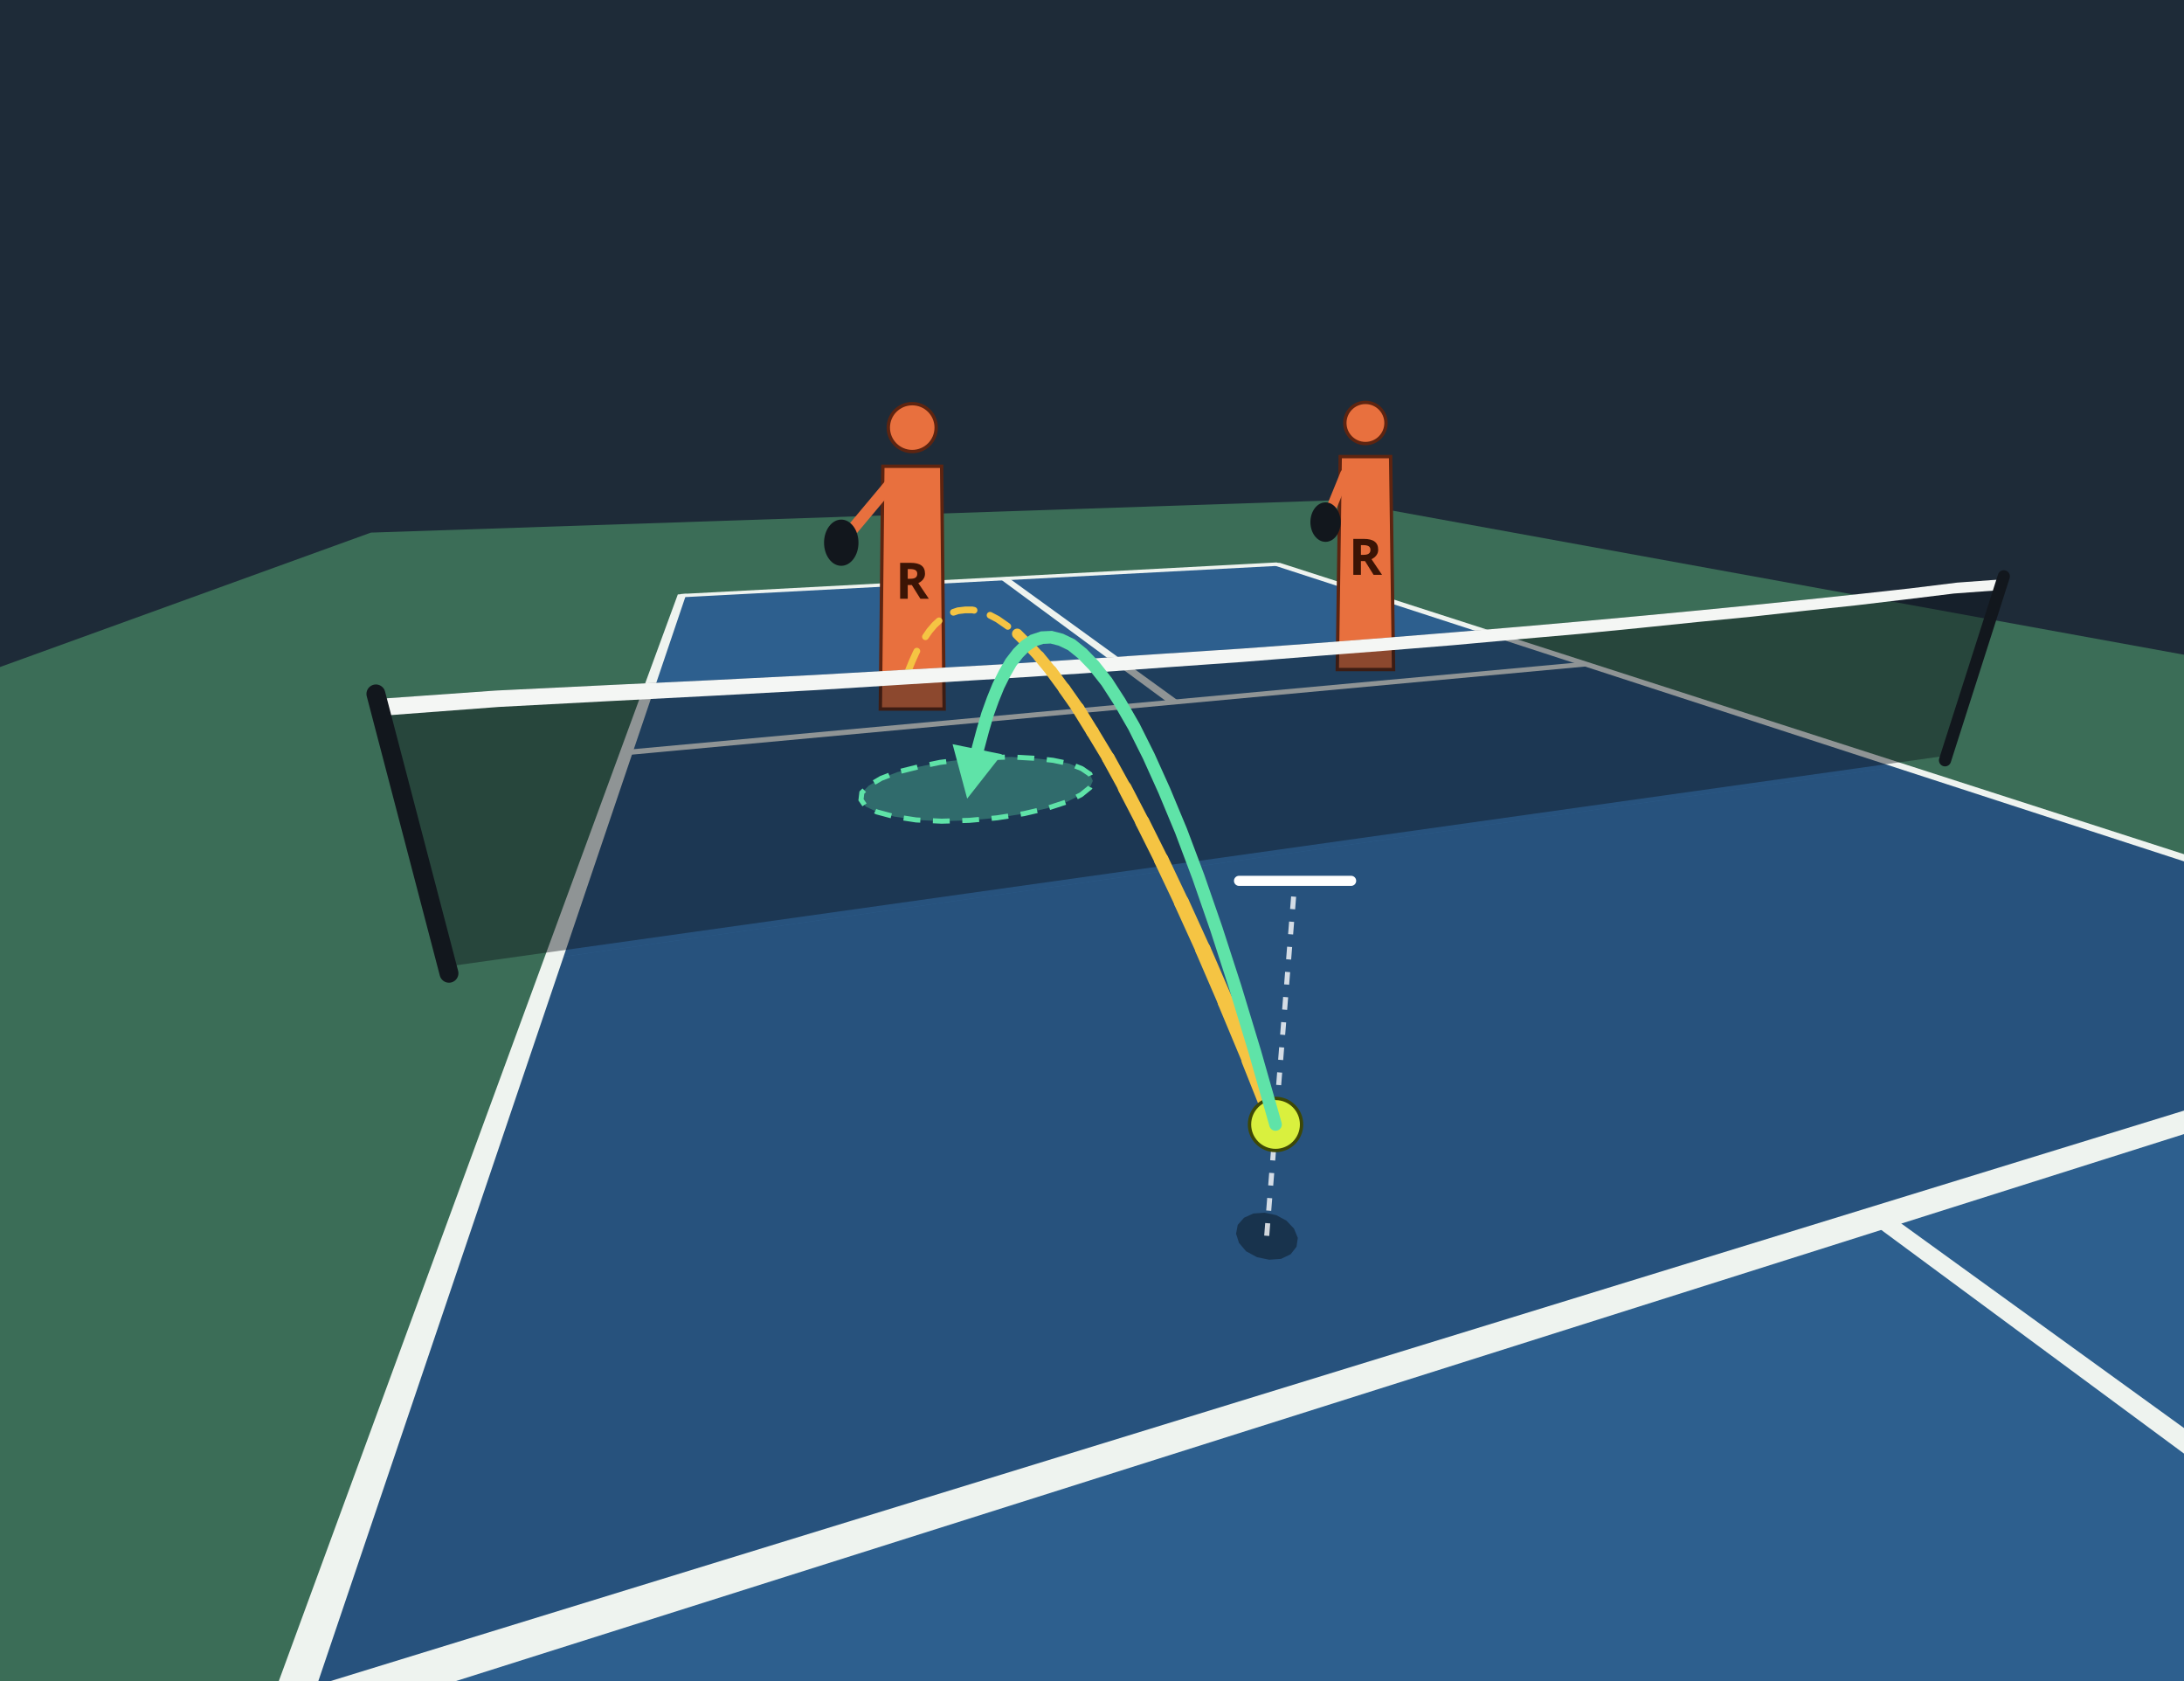
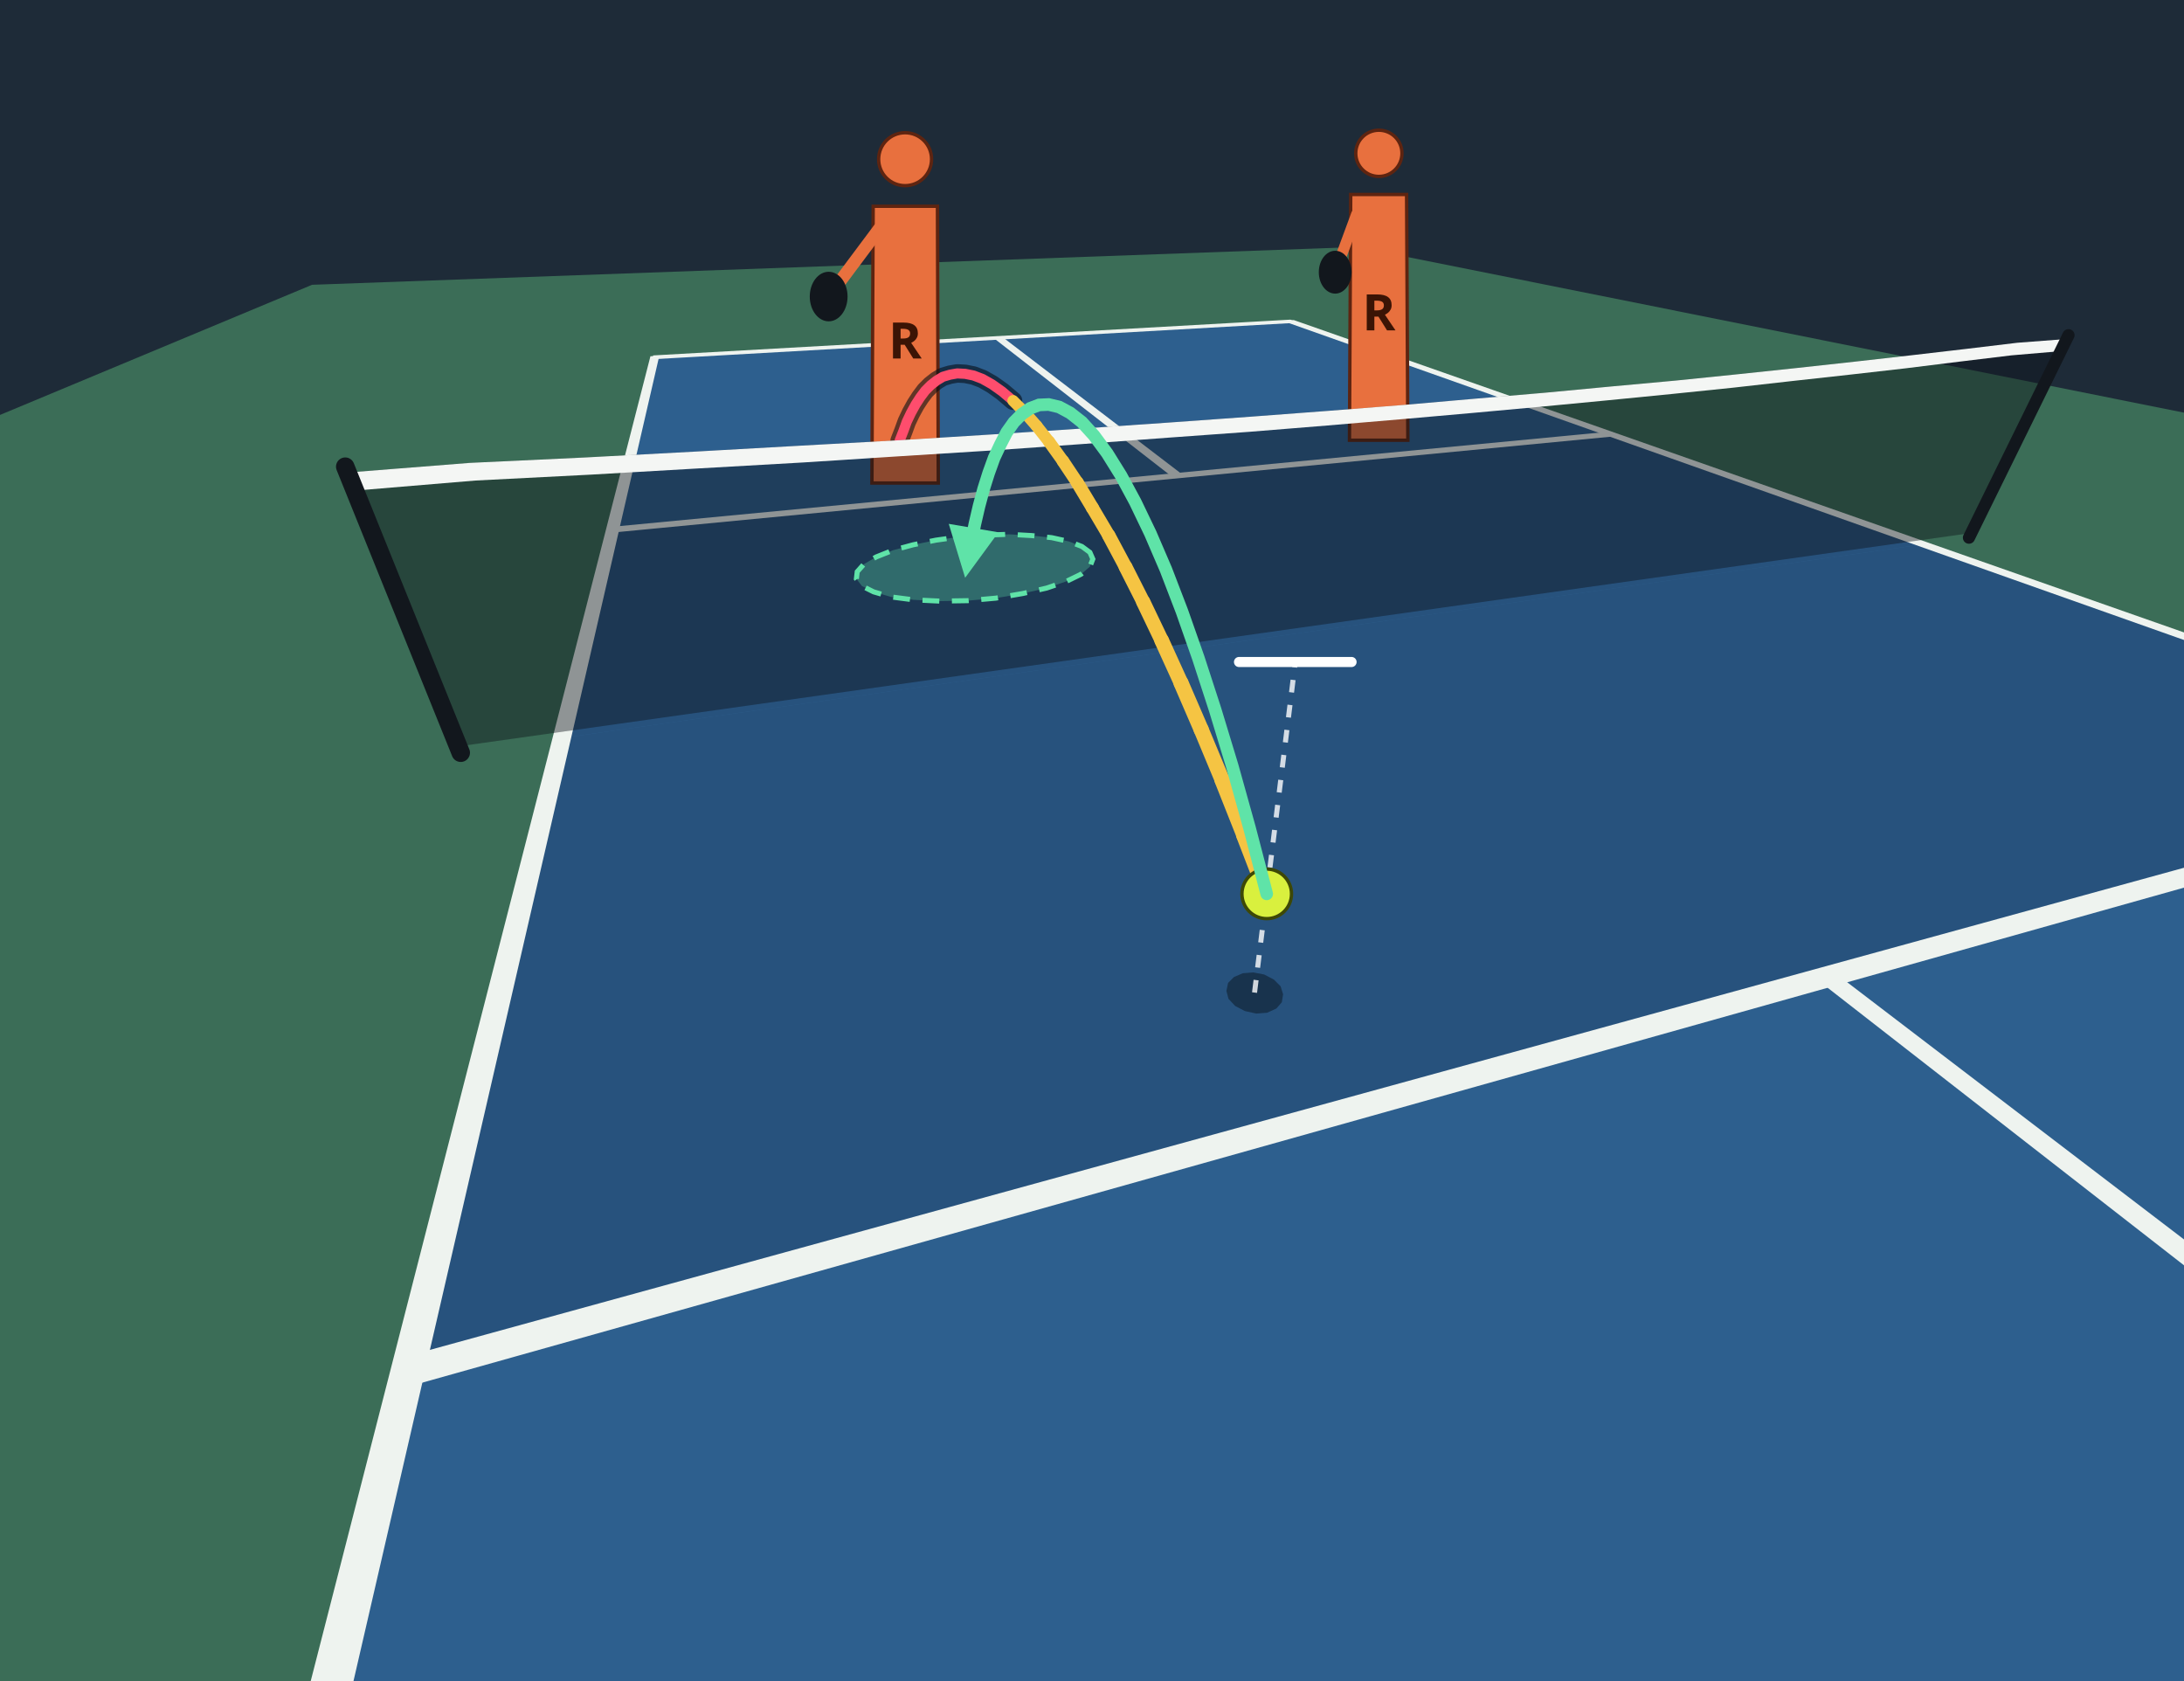
<svg xmlns="http://www.w3.org/2000/svg" class="piq-svg piq-fp" viewBox="0 0 520 400" role="img" aria-label="Court view from your position">
  <style>
.piq-svg{font-family:"Barlow Semi Condensed", "Barlow", system-ui, sans-serif}
.piq-backdrop{fill:#1E2B38}
.piq-surround{fill:#3B6D57}
.piq-surface{fill:#2D5F8E}
.piq-kitchen{fill:#27527D}
.piq-line{fill:#EEF3EF;stroke:#EEF3EF;stroke-width:.6}
.piq-td-line{stroke:#EEF3EF;fill:none}
.piq-net-mesh{fill:rgba(12, 18, 24, 0.42)}
.piq-net-tape{fill:#F4F6F4}
.piq-net-post{stroke:#12171D;stroke-linecap:round}
.piq-td-net{stroke:#F4F6F4;stroke-linecap:round}
.piq-player-us{fill:#F3F2EC;stroke:#1B2A3A;stroke-width:.8}
.piq-player-them{fill:#E8703E;stroke:#5E2410;stroke-width:.8}
.piq-arm-us{stroke:#F3F2EC;fill:none}
.piq-arm-them{stroke:#E8703E;fill:none}
.piq-label-us{fill:#1B2A3A;font-weight:600;font-size:12px}
.piq-label-them{fill:#3B1405;font-weight:600;font-size:12px}
.piq-paddle{fill:#12171D}
.piq-ball{fill:#D9F03E;stroke:#3D4806;stroke-width:.8}
.piq-ball-shadow{fill:rgba(0, 0, 0, 0.38)}
.piq-stalk{stroke:rgba(255, 255, 255, 0.8);stroke-width:1.2;stroke-dasharray:3 3;fill:none}
.piq-tick{stroke:#FFFFFF;stroke-width:2.4;stroke-linecap:round}
.piq-path{stroke:#F5C443;fill:none;stroke-linecap:round}
- .piq-path-far{stroke-dasharray:5 4}
+ .piq-path-far{stroke:#FF4D6D;stroke-linejoin:round}
+ .piq-path-casing{stroke:rgba(8, 14, 22, 0.6);fill:none;stroke-linecap:round;stroke-linejoin:round}
.piq-answer{stroke:#5FE3A8;fill:none;stroke-width:3;stroke-linecap:round}
.piq-answer-zone{fill:rgba(95, 227, 168, 0.3);stroke:#5FE3A8;stroke-width:1.2;stroke-dasharray:4 3}
.piq-arrowhead{fill:#5FE3A8}
.piq-fov{fill:rgba(255, 255, 255, 0.2)}
.piq-cam{fill:#FFFFFF;stroke:#1E2B38;stroke-width:1}
.piq-annot{fill:#EEF3EF;font-weight:600;font-size:11px}
.piq-annot-line{stroke:#EEF3EF;fill:none}
.piq-reveal{opacity:0;transition:opacity .25s ease}
.is-revealed .piq-reveal,.piq-reveal.is-on{opacity:1}
@media (prefers-reduced-motion: reduce){.piq-reveal{transition:none}}
.piq-reveal{opacity:1}</style>
  <defs>
    <marker id="piq-ah-fp8" viewBox="0 0 10 10" refX="7" refY="5" markerWidth="4" markerHeight="4" orient="auto-start-reverse">
      <path class="piq-arrowhead" d="M0,0 L10,5 L0,10 z" />
    </marker>
  </defs>
  <rect class="piq-backdrop" x="0" y="0" width="520" height="400" />
-   <polygon class="piq-surround" points="16225.1,3014.7 318,119.1 88.3,126.8 -7881.4,3014.7" />
-   <polygon class="piq-surface" points="9193.9,3013.6 304.2,134.3 162.3,141.8 -850.5,3013.6" />
-   <polygon class="piq-kitchen" points="68.3,408.2 619,236.3 452.7,182.4 131.8,228.1" />
-   <polygon class="piq-kitchen" points="131.8,228.1 452.7,182.4 377.7,158.1 149.1,179.2" />
-   <polygon class="piq-line" points="162.3,141.7 303.9,134.2 304.5,134.4 162.2,141.9" />
-   <polygon class="piq-line" points="-892.5,3012.1 161.6,141.8 163,141.7 -808.8,3012.1" />
-   <polygon class="piq-line" points="9151.9,3012.1 303.7,134.4 304.7,134.3 9235.6,3012.1" />
-   <polygon class="piq-line" points="70,403.2 615.9,235.2 622.3,237.3 66.5,413.2" />
-   <polygon class="piq-line" points="149.2,178.8 377,157.9 378.3,158.3 148.9,179.5" />
-   <polygon class="piq-line" points="4129.7,3012.1 445.3,290.5 449.3,289.2 4213.4,3012.1" />
-   <polygon class="piq-line" points="278.5,167.2 238.6,137.8 239.8,137.7 280.4,167.1" />
+   <polygon class="piq-surround" points="16451.5,3290.9 323.2,58.8 74.3,67.8 -7655,3290.9" />
+   <polygon class="piq-surface" points="9420.2,3289.7 307.4,76.6 155.8,85.1 -624.1,3289.7" />
+   <polygon class="piq-kitchen" points="97,326.5 611.1,183.6 457.8,129.6 133.8,175.7" />
+   <polygon class="piq-kitchen" points="133.8,175.7 457.8,129.6 383.5,103.4 145.8,126.1" />
+   <polygon class="piq-line" points="155.8,84.9 307.2,76.4 307.7,76.6 155.8,85.2" />
+   <polygon class="piq-line" points="-666.3,3288 155.1,85.1 156.6,85 -582.6,3288" />
+   <polygon class="piq-line" points="9378.1,3288 306.9,76.6 308,76.5 9461.8,3288" />
+   <polygon class="piq-line" points="97.9,322.9 608.4,182.6 614,184.6 96.1,330.1" />
+   <polygon class="piq-line" points="145.9,125.7 382.9,103.1 384.2,103.6 145.7,126.5" />
+   <polygon class="piq-line" points="4355.9,3288 433,233.1 436.9,232 4439.6,3288" />
+   <polygon class="piq-line" points="279.3,113.3 237.1,80.5 238.4,80.4 281.2,113.1" />
  <g class="piq-person">
-     <polygon class="piq-player-them" points="318.4,159.4 331.8,159.4 331.1,108.7 319.1,108.7" />
-     <circle class="piq-player-them" cx="325.1" cy="100.7" r="4.9" />
-     <line class="piq-arm-them" x1="320.3" y1="112.8" x2="315.6" y2="124.3" stroke-width="2.4" stroke-linecap="round" />
-     <ellipse class="piq-paddle" cx="315.6" cy="124.3" rx="3.6" ry="4.7" />
-     <text class="piq-label-them" x="325.1" y="132.2" text-anchor="middle" dominant-baseline="central">R</text>
+     <polygon class="piq-player-them" points="321.3,104.8 335.2,104.8 334.9,46.3 321.6,46.3" />
+     <circle class="piq-player-them" cx="328.3" cy="36.5" r="5.5" />
+     <line class="piq-arm-them" x1="323" y1="51" x2="317.9" y2="64.8" stroke-width="2.6" stroke-linecap="round" />
+     <ellipse class="piq-paddle" cx="317.9" cy="64.8" rx="3.9" ry="5.1" />
+     <text class="piq-label-them" x="328.3" y="74" text-anchor="middle" dominant-baseline="central">R</text>
  </g>
  <g class="piq-person">
-     <polygon class="piq-player-them" points="209.6,168.8 224.8,168.8 224.2,111 210.2,111" />
-     <circle class="piq-player-them" cx="217.2" cy="101.8" r="5.7" />
-     <line class="piq-arm-them" x1="211.6" y1="115.7" x2="200.3" y2="129.2" stroke-width="2.8" stroke-linecap="round" />
-     <ellipse class="piq-paddle" cx="200.3" cy="129.2" rx="4.1" ry="5.5" />
-     <text class="piq-label-them" x="217.2" y="137.9" text-anchor="middle" dominant-baseline="central">R</text>
+     <polygon class="piq-player-them" points="207.6,115 223.4,115 223.2,49.1 207.9,49.1" />
+     <circle class="piq-player-them" cx="215.5" cy="37.9" r="6.3" />
+     <line class="piq-arm-them" x1="209.4" y1="54.4" x2="197.3" y2="70.6" stroke-width="3" stroke-linecap="round" />
+     <ellipse class="piq-paddle" cx="197.3" cy="70.6" rx="4.5" ry="5.9" />
+     <text class="piq-label-them" x="215.5" y="80.7" text-anchor="middle" dominant-baseline="central">R</text>
  </g>
-   <polyline class="piq-path piq-path-far" stroke-width="1.6" points="216.3,159.6 217.2,157.4 218.1,155.4 219.1,153.5 220.2,151.8 221.3,150.2 222.5,148.8 223.8,147.6 225.1,146.7 226.6,145.9 228.1,145.4 229.8,145.2 231.5,145.2 233.4,145.6 235.4,146.3 237.5,147.4 239.8,149 242.2,150.9" />
-   <polygon class="piq-net-mesh" points="89.8,166.4 118,164.4 144.7,163.1 169.9,161.9 193.7,160.7 216.3,159.4 237.7,158.2 258,156.9 277.4,155.6 295.8,154.4 313.5,153.1 330.3,151.8 346.4,150.5 361.9,149.2 376.7,147.9 390.9,146.6 404.6,145.3 417.8,144 430.5,142.7 442.8,141.4 454.6,140.1 466,138.7 476.9,137.9 463.5,179.9 106.5,230.1" />
-   <polygon class="piq-net-tape" points="89.8,166.4 118,164.4 144.7,163.1 169.9,161.9 193.7,160.7 216.3,159.4 237.7,158.2 258,156.9 277.4,155.6 295.8,154.4 313.5,153.1 330.3,151.8 346.4,150.5 361.9,149.2 376.7,147.9 390.9,146.6 404.6,145.3 417.8,144 430.5,142.7 442.8,141.4 454.6,140.1 466,138.7 476.9,137.9 476.1,140.5 465.2,141.3 453.8,142.7 442,144.1 429.8,145.4 417.2,146.8 404,148.1 390.4,149.5 376.2,150.9 361.4,152.2 346,153.6 330,154.9 313.2,156.2 295.7,157.6 277.3,158.9 258,160.3 237.8,161.6 216.5,162.9 194.1,164.3 170.4,165.6 145.3,166.9 118.8,168.3 90.9,170.4" />
-   <line class="piq-net-post" x1="106.9" y1="231.7" x2="89.5" y2="165.2" stroke-width="4.5" />
-   <line class="piq-net-post" x1="463.1" y1="181" x2="477.1" y2="137.2" stroke-width="2.9" />
-   <line class="piq-path" x1="242.2" y1="150.9" x2="244.7" y2="153.4" stroke-width="2.5" />
-   <line class="piq-path" x1="244.7" y1="153.4" x2="247.4" y2="156.3" stroke-width="2.6" />
-   <line class="piq-path" x1="247.4" y1="156.3" x2="250.3" y2="159.8" stroke-width="2.7" />
-   <line class="piq-path" x1="250.3" y1="159.8" x2="253.4" y2="164" stroke-width="2.8" />
-   <line class="piq-path" x1="253.4" y1="164" x2="256.7" y2="168.7" stroke-width="2.9" />
-   <line class="piq-path" x1="256.7" y1="168.7" x2="260.1" y2="174.2" stroke-width="3" />
-   <line class="piq-path" x1="260.1" y1="174.2" x2="263.9" y2="180.5" stroke-width="3" />
-   <line class="piq-path" x1="263.9" y1="180.5" x2="267.8" y2="187.6" stroke-width="3.1" />
-   <line class="piq-path" x1="267.8" y1="187.6" x2="272" y2="195.7" stroke-width="3.3" />
-   <line class="piq-path" x1="272" y1="195.7" x2="276.5" y2="204.7" stroke-width="3.4" />
-   <line class="piq-path" x1="276.5" y1="204.7" x2="281.3" y2="214.8" stroke-width="3.5" />
-   <line class="piq-path" x1="281.3" y1="214.8" x2="286.4" y2="226" stroke-width="3.6" />
-   <line class="piq-path" x1="286.4" y1="226" x2="291.8" y2="238.5" stroke-width="3.7" />
-   <line class="piq-path" x1="291.8" y1="238.5" x2="297.6" y2="252.4" stroke-width="3.8" />
-   <line class="piq-path" x1="297.6" y1="252.4" x2="303.7" y2="267.7" stroke-width="4" />
-   <polygon class="piq-ball-shadow" points="308.1,292.5 306.3,290.6 303.9,289.3 301.1,288.7 298.4,288.9 296.2,289.9 294.7,291.6 294.3,293.7 295,295.9 296.7,297.9 299.3,299.3 302.2,299.9 305,299.7 307.3,298.6 308.7,296.8 309,294.7" />
-   <line class="piq-stalk" x1="301.6" y1="294.2" x2="308.3" y2="209.7" />
-   <line class="piq-tick" x1="295" y1="209.7" x2="321.7" y2="209.7" />
-   <circle class="piq-ball" cx="303.7" cy="267.7" r="6.2" />
+   <polyline class="piq-path-casing" stroke-width="4.4" points="214.2,104.9 215.1,102.6 215.9,100.4 216.9,98.3 218,96.3 219.1,94.6 220.3,93 221.6,91.7 223,90.6 224.5,89.7 226.2,89.2 227.9,88.9 229.8,89 231.8,89.4 233.9,90.2 236.2,91.5 238.6,93.2 241.2,95.4" />
+   <polyline class="piq-path piq-path-far" stroke-width="2.4" points="214.2,104.9 215.1,102.6 215.9,100.4 216.9,98.3 218,96.3 219.1,94.6 220.3,93 221.6,91.7 223,90.6 224.5,89.7 226.2,89.2 227.9,88.9 229.8,89 231.8,89.4 233.9,90.2 236.2,91.5 238.6,93.2 241.2,95.4" />
+   <polygon class="piq-net-mesh" points="82.7,112.5 111.8,110.2 139.5,108.9 165.7,107.5 190.6,106.1 214.1,104.8 236.6,103.4 257.9,102 278.3,100.6 297.8,99.2 316.4,97.8 334.2,96.4 351.4,94.9 367.8,93.5 383.7,92 399,90.6 413.7,89.1 427.9,87.6 441.6,86.1 454.9,84.6 467.8,83.1 480.3,81.6 492.1,80.7 469.3,126.9 109.1,177.7" />
+   <polygon class="piq-net-tape" points="82.7,112.5 111.8,110.2 139.5,108.9 165.7,107.5 190.6,106.1 214.1,104.8 236.6,103.4 257.9,102 278.3,100.6 297.8,99.2 316.4,97.8 334.2,96.4 351.4,94.9 367.8,93.5 383.7,92 399,90.6 413.7,89.1 427.9,87.6 441.6,86.1 454.9,84.6 467.8,83.1 480.3,81.6 492.1,80.7 490.6,83.6 478.9,84.6 466.5,86.1 453.6,87.7 440.4,89.2 426.8,90.7 412.6,92.3 398,93.8 382.8,95.3 367.1,96.8 350.7,98.3 333.7,99.8 316,101.3 297.5,102.8 278.1,104.2 257.9,105.7 236.8,107.2 214.5,108.6 191.2,110.1 166.6,111.5 140.6,113 113.2,114.4 84.5,116.8" />
+   <line class="piq-net-post" x1="109.7" y1="179.2" x2="82.2" y2="111.1" stroke-width="4.4" />
+   <line class="piq-net-post" x1="468.8" y1="128" x2="492.5" y2="79.8" stroke-width="2.9" />
+   <line class="piq-path" x1="241.2" y1="95.4" x2="243.9" y2="98.1" stroke-width="2.7" />
+   <line class="piq-path" x1="243.9" y1="98.1" x2="246.8" y2="101.4" stroke-width="2.8" />
+   <line class="piq-path" x1="246.8" y1="101.4" x2="249.8" y2="105.2" stroke-width="2.8" />
+   <line class="piq-path" x1="249.8" y1="105.2" x2="253.1" y2="109.8" stroke-width="2.9" />
+   <line class="piq-path" x1="253.1" y1="109.8" x2="256.5" y2="114.9" stroke-width="3" />
+   <line class="piq-path" x1="256.5" y1="114.9" x2="260.1" y2="120.9" stroke-width="3.1" />
+   <line class="piq-path" x1="260.1" y1="120.9" x2="264" y2="127.5" stroke-width="3.1" />
+   <line class="piq-path" x1="264" y1="127.5" x2="268" y2="135" stroke-width="3.2" />
+   <line class="piq-path" x1="268" y1="135" x2="272.2" y2="143.3" stroke-width="3.3" />
+   <line class="piq-path" x1="272.2" y1="143.3" x2="276.6" y2="152.5" stroke-width="3.4" />
+   <line class="piq-path" x1="276.6" y1="152.5" x2="281.2" y2="162.6" stroke-width="3.5" />
+   <line class="piq-path" x1="281.2" y1="162.6" x2="286" y2="173.7" stroke-width="3.6" />
+   <line class="piq-path" x1="286" y1="173.7" x2="291" y2="185.7" stroke-width="3.6" />
+   <line class="piq-path" x1="291" y1="185.7" x2="296.2" y2="198.8" stroke-width="3.7" />
+   <line class="piq-path" x1="296.2" y1="198.8" x2="301.6" y2="212.8" stroke-width="3.8" />
+   <polygon class="piq-ball-shadow" points="304.9,234.8 303.3,233.2 301,232 298.4,231.5 295.9,231.7 293.8,232.6 292.4,234 292,235.9 292.5,237.8 294.1,239.5 296.4,240.7 299.1,241.3 301.7,241.1 303.9,240.1 305.2,238.6 305.5,236.7" />
+   <line class="piq-stalk" x1="298.7" y1="236.3" x2="308.4" y2="157.6" />
+   <line class="piq-tick" x1="295" y1="157.6" x2="321.8" y2="157.6" />
+   <circle class="piq-ball" cx="301.6" cy="212.8" r="5.9" />
  <g class="piq-reveal">
-     <polygon class="piq-answer-zone" points="259.5,184.3 257.6,183 254.6,181.8 250.7,181 246,180.5 240.7,180.2 235.1,180.4 229.4,180.8 223.8,181.5 218.5,182.6 213.7,183.8 209.8,185.3 206.9,187 205.2,188.7 205,190.4 206.1,192 208.8,193.3 212.9,194.4 218.1,195.2 224.2,195.5 230.8,195.3 237.4,194.7 243.8,193.7 249.4,192.4 254,190.9 257.4,189.2 259.5,187.5 260.2,185.9" />
-     <polyline class="piq-answer" points="303.7,267.7 298.8,250.5 294.1,235 289.6,221.1 285.3,208.7 281.2,197.8 277.2,188.2 273.5,180 270,173 266.6,167.1 263.5,162.3 260.5,158.5 257.7,155.6 255.1,153.5 252.6,152.3 250.3,151.7 248.1,151.8 246,152.5 244.1,153.8 242.4,155.5 240.7,157.7 239.2,160.3 237.7,163.3 236.4,166.5 235.1,170.1 234,173.9 232.9,178 231.9,182.2 231,186.6" marker-end="url(#piq-ah-fp8)" />
+     <polygon class="piq-answer-zone" points="259.5,131.5 257.6,130.1 254.5,128.9 250.4,128 245.6,127.5 240.2,127.2 234.4,127.4 228.5,127.8 222.8,128.6 217.4,129.7 212.6,131 208.6,132.6 205.7,134.3 204.1,136.1 203.9,137.8 205.2,139.5 208,140.9 212.1,142.1 217.5,142.8 223.7,143.1 230.4,143 237.1,142.4 243.5,141.3 249.2,140 253.9,138.4 257.4,136.7 259.5,134.9 260.2,133.1" />
+     <polyline class="piq-answer" points="301.6,212.8 297.5,197.1 293.4,182.4 289.3,168.9 285.3,156.6 281.4,145.5 277.6,135.6 273.9,127 270.3,119.5 266.9,113.2 263.6,107.9 260.5,103.7 257.6,100.5 254.8,98.3 252.2,96.9 249.7,96.3 247.4,96.4 245.3,97.2 243.3,98.6 241.4,100.5 239.7,102.9 238.2,105.8 236.7,109 235.4,112.6 234.2,116.4 233.1,120.5 232.1,124.8 231.2,129.3 230.4,134" marker-end="url(#piq-ah-fp8)" />
  </g>
</svg>
